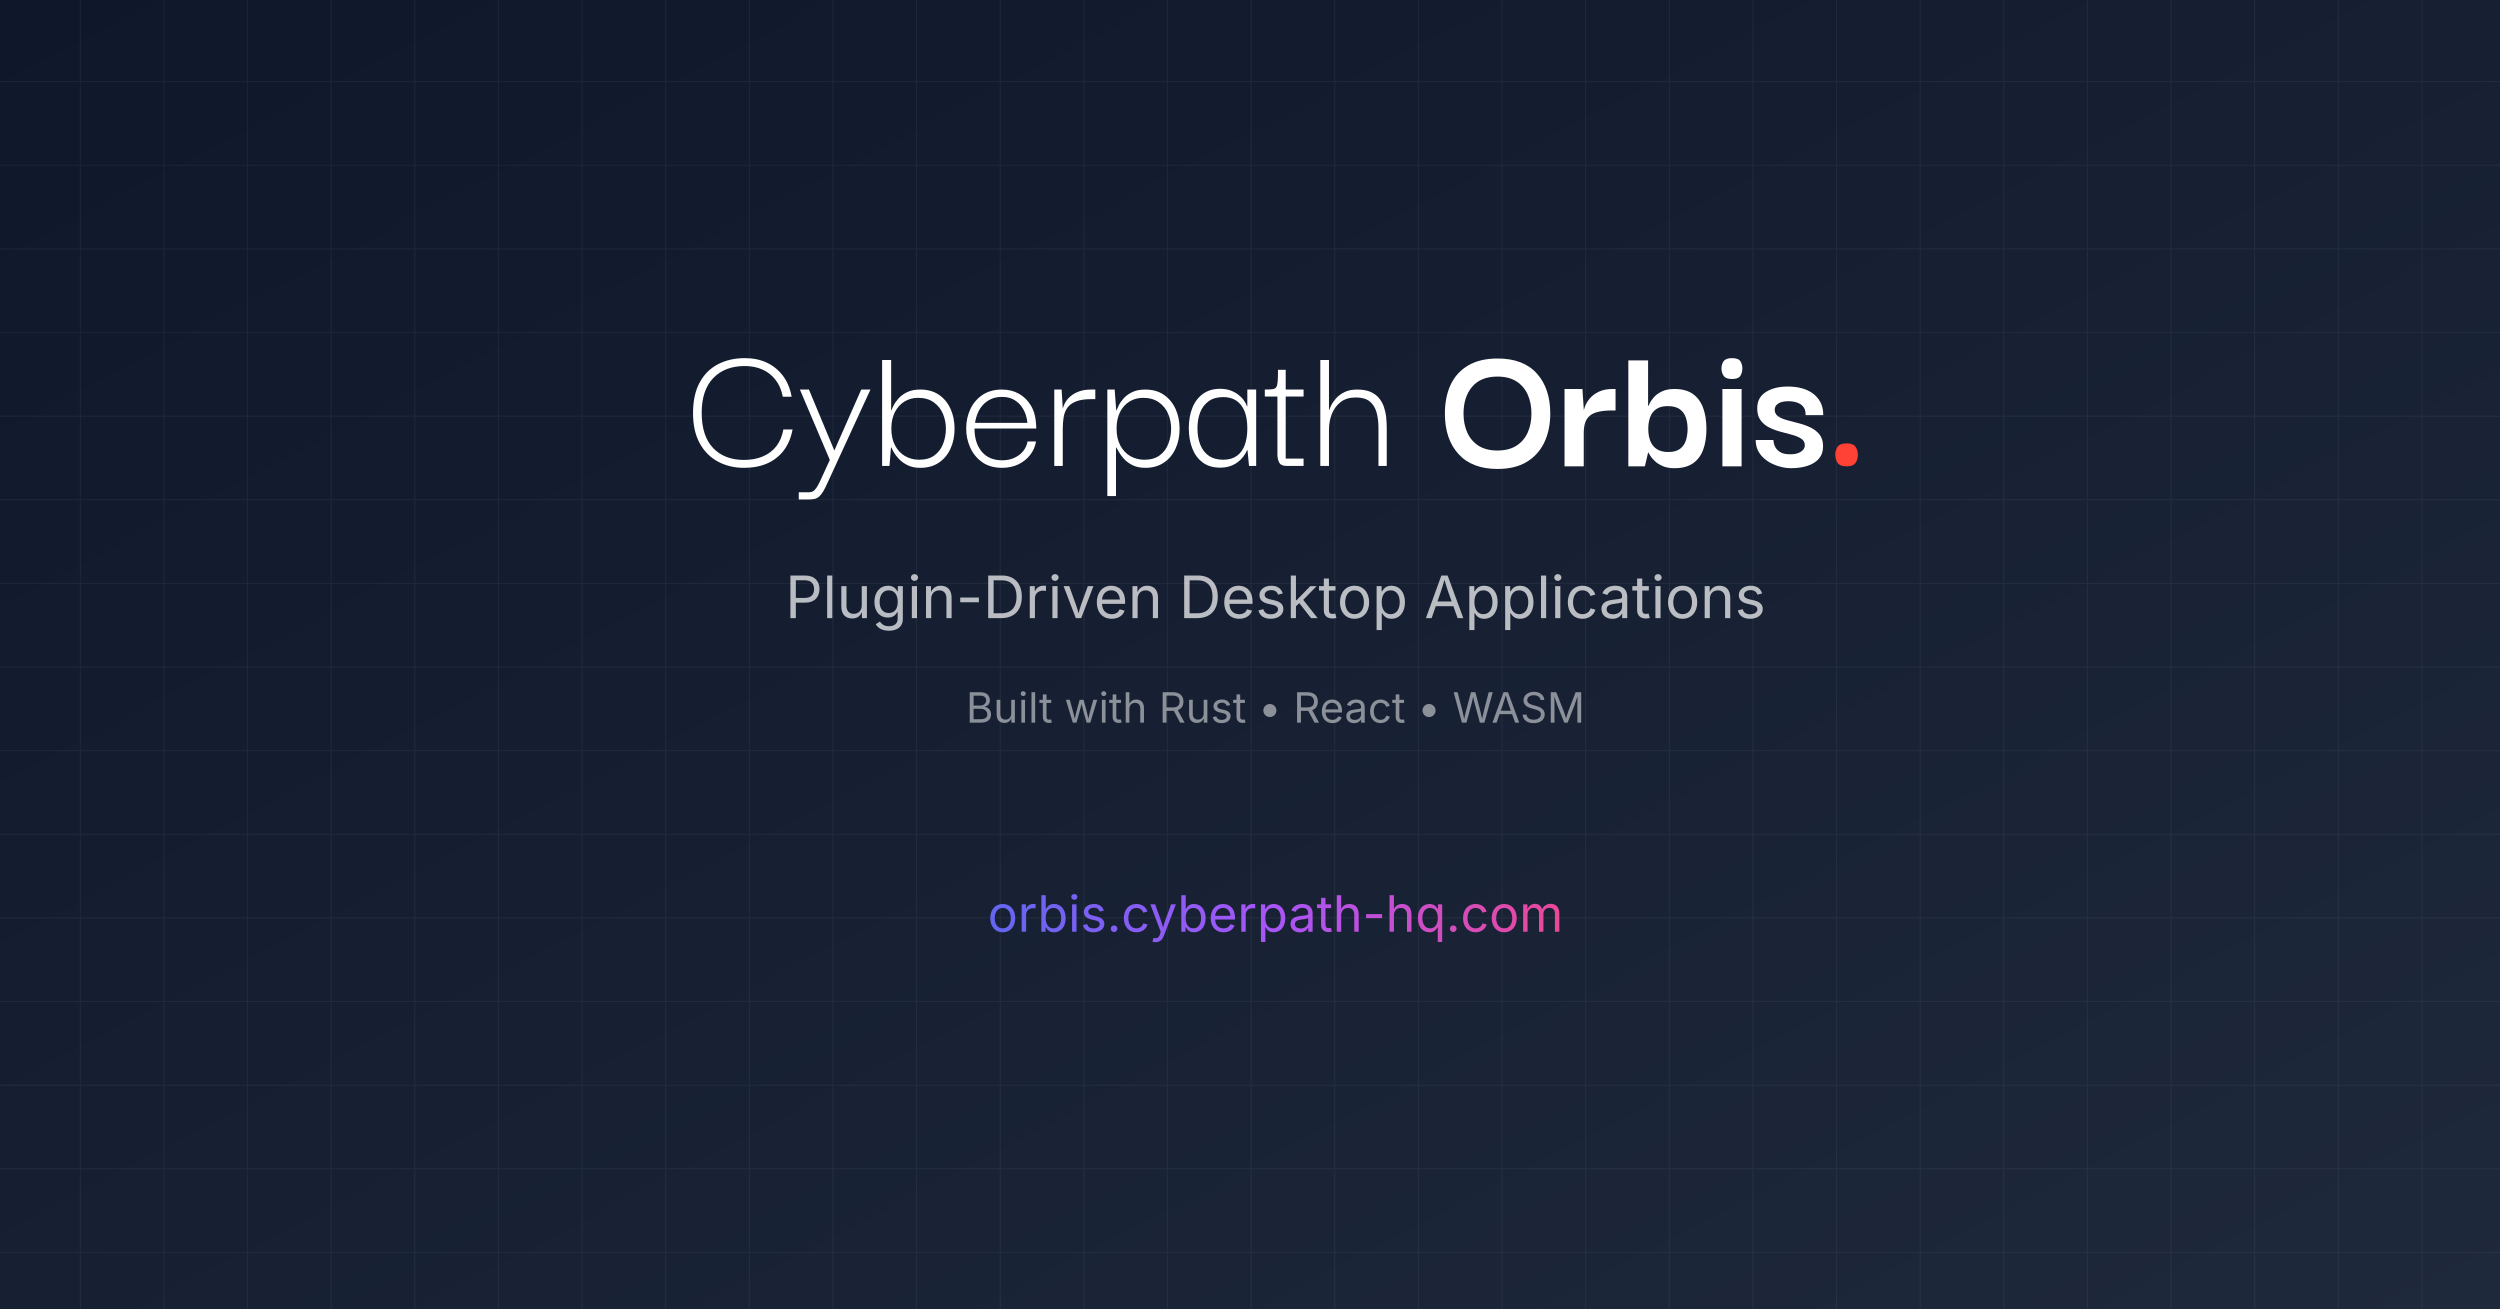
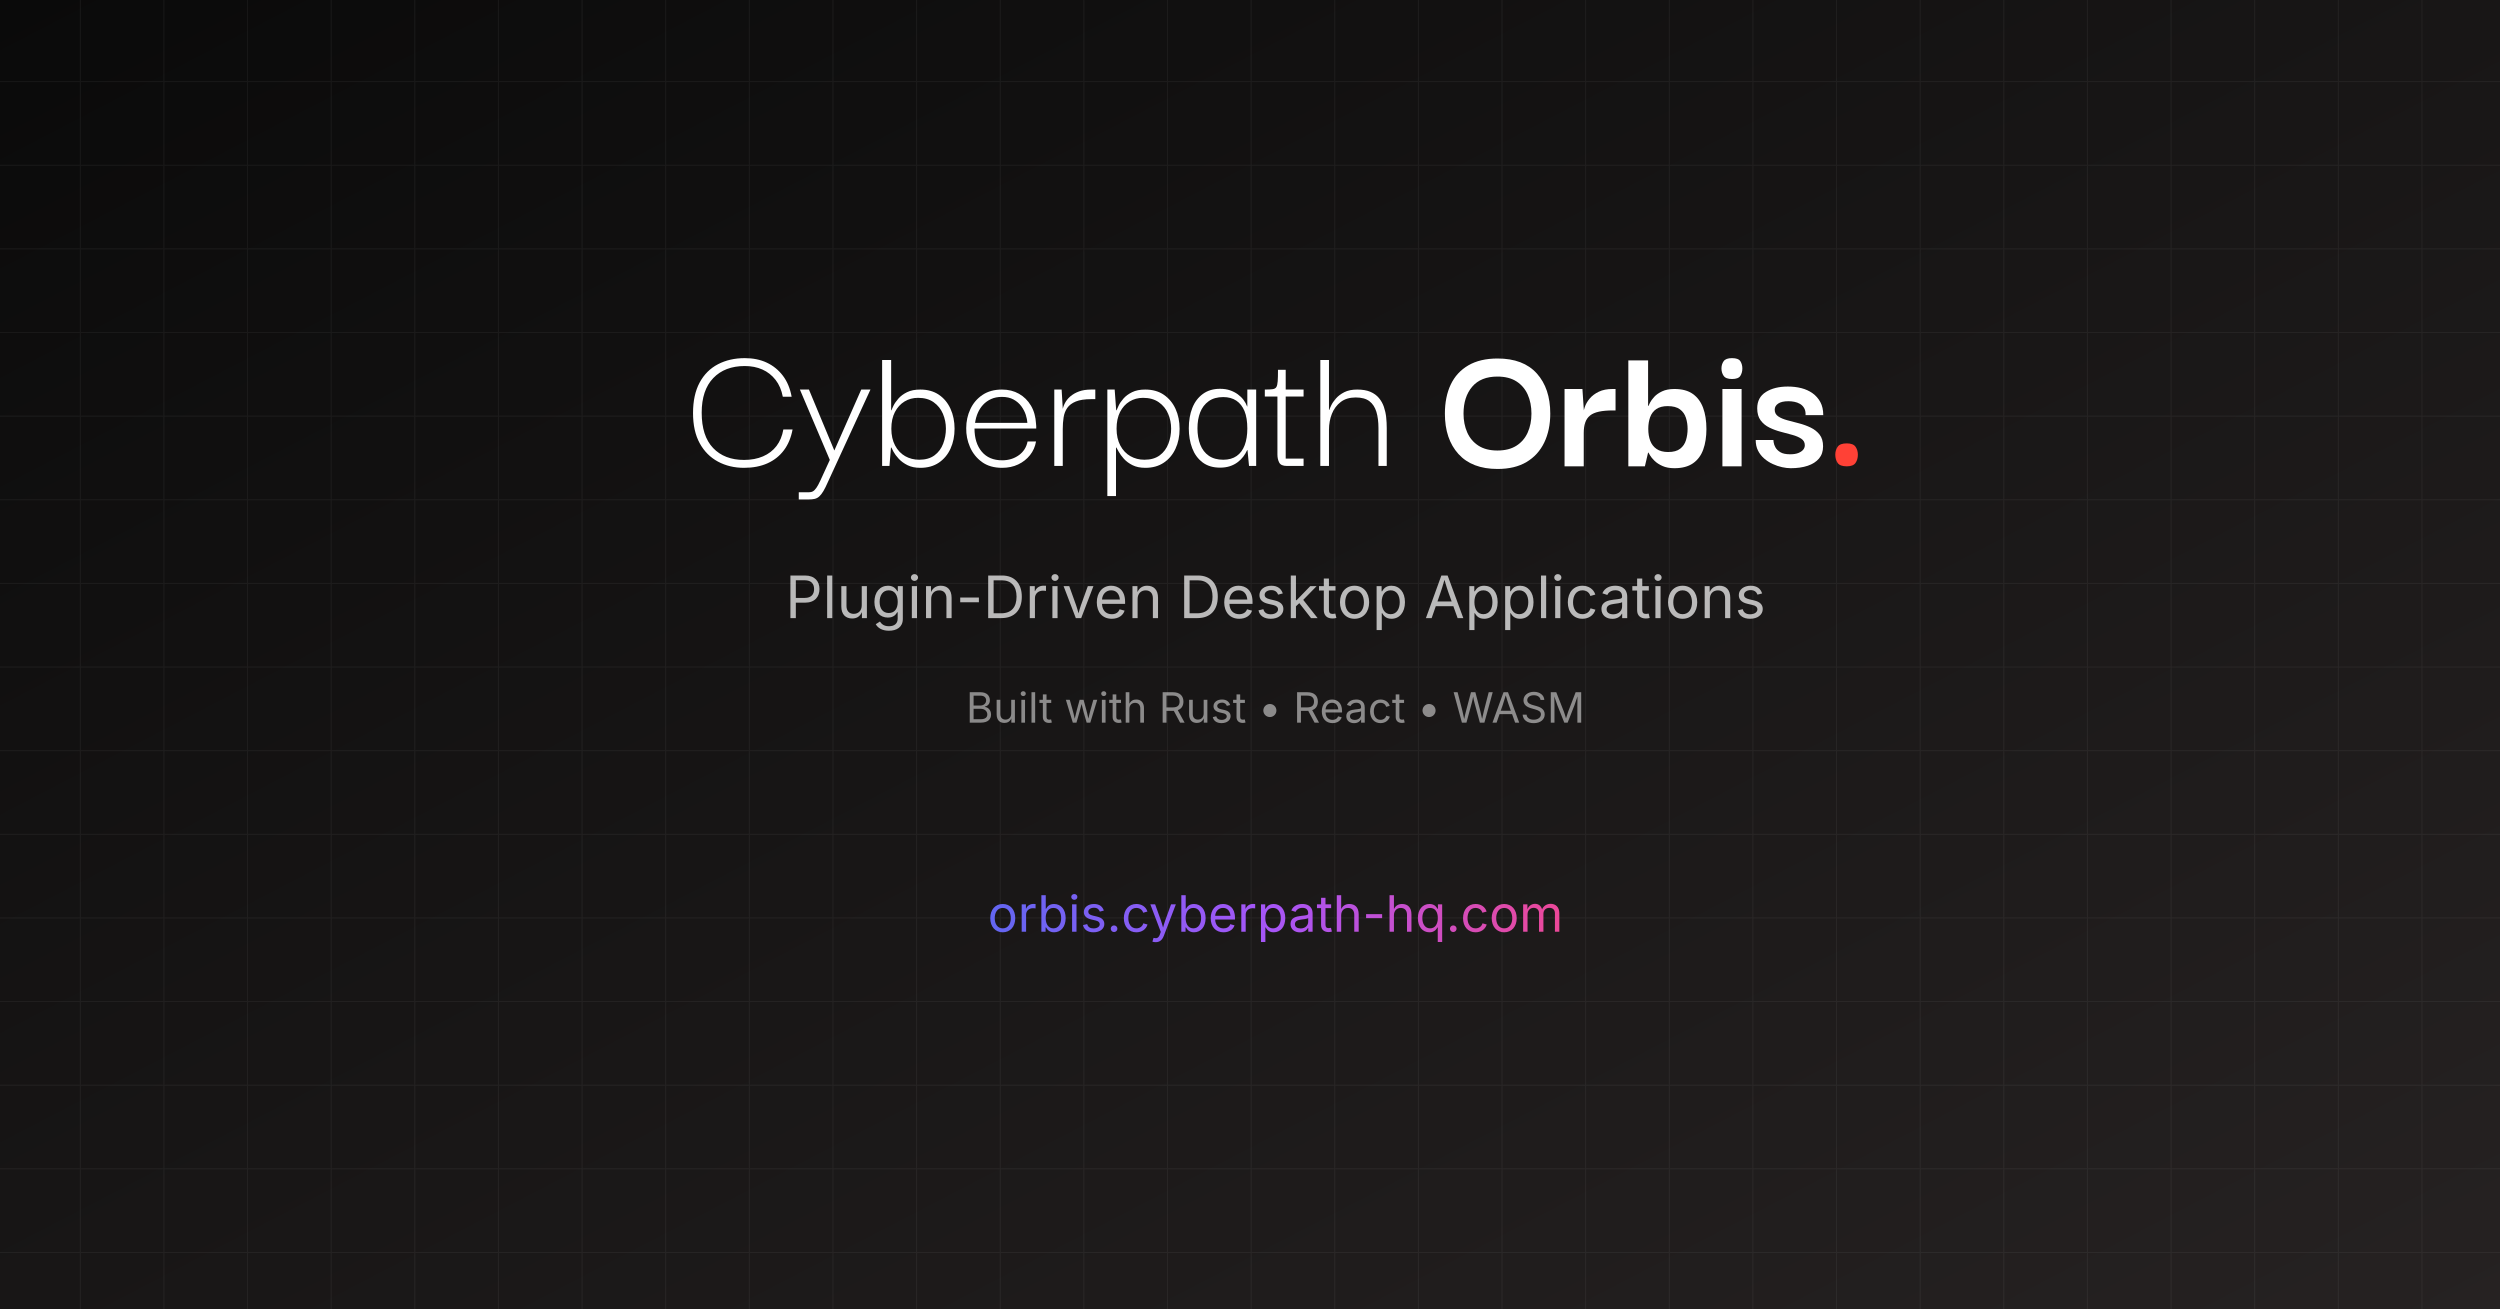
<svg xmlns="http://www.w3.org/2000/svg" viewBox="-351.829 -244.267 1195.715 626.037">
  <defs>
    <linearGradient id="bgGrad" x1="0%" y1="0%" x2="100%" y2="100%">
-       <stop offset="0" style="stop-color:#0f172a;stop-opacity:1" />
-       <stop offset="1" style="stop-color:#1e293b;stop-opacity:1" />
+       <stop offset="0" style="stop-color:#0a0a0a;stop-opacity:1" />
+       <stop offset="1" style="stop-color:#262222;stop-opacity:1" />
    </linearGradient>
    <linearGradient id="textGrad" x1="0%" y1="0%" x2="100%" y2="0%">
      <stop offset="0" style="stop-color:#6366f1;stop-opacity:1" />
      <stop offset="0.5" style="stop-color:#a855f7;stop-opacity:1" />
      <stop offset="1" style="stop-color:#ec4899;stop-opacity:1" />
    </linearGradient>
  </defs>
  <rect width="1200" height="630" fill="url(#bgGrad)" x="-353.68" y="-245.48" style="stroke-width: 1;" />
  <pattern id="grid" width="40" height="40" patternUnits="userSpaceOnUse" patternTransform="matrix(1, 0, 0, 1, -353.6758, -245.4778)">
    <path d="M 40 0 L 0 0 0 40" fill="none" stroke="rgba(255,255,255,0.05)" stroke-width="1" />
  </pattern>
  <rect width="1200" height="630" fill="url(#grid)" x="-353.68" y="-245.48" style="stroke-width: 1;" />
  <g transform="matrix(1, 0, 0, 1, 0.000512, -287.0277)">
    <g transform="matrix(1, 0, 0, 1, 3.97, -22.002)">
      <path d="M 0.06 288.52 Q -6.87 288.52 -12.405 285.55 Q -17.94 282.58 -21.135 276.775 Q -24.33 270.97 -24.33 262.33 Q -24.33 253.6 -21.18 247.75 Q -18.03 241.9 -12.405 238.975 Q -6.78 236.05 0.42 236.05 Q 6.36 236.05 10.95 238.21 Q 15.54 240.37 18.645 244.465 Q 21.75 248.56 22.83 254.5 L 18.6 254.5 Q 17.7 249.73 15.135 246.445 Q 12.57 243.16 8.835 241.495 Q 5.1 239.83 0.42 239.83 Q -9.12 239.83 -14.655 245.59 Q -20.19 251.35 -20.19 262.15 Q -20.19 273.31 -14.745 279.025 Q -9.3 284.74 0.06 284.74 Q 5.19 284.74 9.15 283.03 Q 13.11 281.32 15.585 278.08 Q 18.06 274.84 18.87 270.16 L 23.28 270.16 Q 22.2 276.01 19.14 280.105 Q 16.08 284.2 11.265 286.36 Q 6.45 288.52 0.06 288.52 Z" style="text-wrap-mode: nowrap; fill: rgb(255, 255, 255);" />
      <path d="M 26.24 303.64 L 26.24 300.22 L 30.92 300.22 Q 32.18 300.22 32.99 299.77 Q 33.8 299.32 34.655 298.105 Q 35.51 296.89 36.59 294.55 L 41.09 284.74 L 26.78 251.08 L 31.1 251.08 L 43.25 280.24 L 56.12 251.08 L 60.53 251.08 L 40.19 295.27 Q 39.02 297.97 38.03 299.635 Q 37.04 301.3 36.05 302.2 Q 35.06 303.1 33.845 303.37 Q 32.63 303.64 31.1 303.64 Z" style="text-wrap-mode: nowrap; fill: rgb(255, 255, 255);" />
      <path d="M 84.377 288.52 Q 80.777 288.52 78.257 287.26 Q 75.737 286 74.072 284.2 Q 72.407 282.4 71.552 280.825 Q 70.697 279.25 70.517 278.8 L 70.337 278.8 L 69.617 287.62 L 66.107 287.62 L 66.107 236.95 L 70.427 236.95 L 70.427 260.98 L 70.607 260.98 Q 70.787 260.35 71.552 258.775 Q 72.317 257.2 73.892 255.4 Q 75.467 253.6 78.032 252.34 Q 80.597 251.08 84.377 251.08 Q 89.597 251.08 93.242 253.555 Q 96.887 256.03 98.822 260.305 Q 100.757 264.58 100.757 269.8 Q 100.757 275.11 98.822 279.34 Q 96.887 283.57 93.242 286.045 Q 89.597 288.52 84.377 288.52 Z M 83.837 284.65 Q 88.337 284.65 91.172 282.535 Q 94.007 280.42 95.312 276.955 Q 96.617 273.49 96.617 269.8 Q 96.617 266.02 95.177 262.645 Q 93.737 259.27 90.767 257.155 Q 87.797 255.04 83.297 255.04 Q 79.697 255.04 76.817 256.795 Q 73.937 258.55 72.227 261.835 Q 70.517 265.12 70.517 269.8 Q 70.517 274.48 72.317 277.855 Q 74.117 281.23 77.132 282.94 Q 80.147 284.65 83.837 284.65 Z" style="text-wrap-mode: nowrap; fill: rgb(255, 255, 255);" />
      <path d="M 123.522 288.52 Q 117.672 288.52 113.847 285.73 Q 110.022 282.94 108.132 278.575 Q 106.242 274.21 106.332 269.53 Q 106.332 264.67 108.312 260.44 Q 110.292 256.21 114.117 253.645 Q 117.942 251.08 123.432 251.08 Q 128.022 251.08 131.577 253.105 Q 135.132 255.13 137.292 258.775 Q 139.452 262.42 139.722 267.46 Q 139.812 267.91 139.812 268.54 Q 139.812 269.17 139.812 269.71 L 110.292 269.71 Q 110.292 276.64 113.757 280.78 Q 117.222 284.92 123.522 284.92 Q 128.112 284.92 131.487 282.49 Q 134.862 280.06 135.672 275.92 L 139.722 275.92 Q 139.092 279.61 136.842 282.445 Q 134.592 285.28 131.172 286.9 Q 127.752 288.52 123.522 288.52 Z M 110.562 267.01 L 135.582 267.01 Q 135.492 265.3 134.817 263.185 Q 134.142 261.07 132.702 259.09 Q 131.262 257.11 128.967 255.85 Q 126.672 254.59 123.432 254.59 Q 120.462 254.59 118.212 255.625 Q 115.962 256.66 114.387 258.37 Q 112.812 260.08 111.867 262.285 Q 110.922 264.49 110.562 267.01 Z" style="text-wrap-mode: nowrap; fill: rgb(255, 255, 255);" />
      <path d="M 148.452 287.62 L 148.452 251.08 L 151.962 251.08 L 152.592 261.61 L 152.502 269.44 L 152.502 287.62 Z M 152.502 269.98 L 152.232 262.06 Q 152.412 259.9 153.357 257.92 Q 154.302 255.94 156.057 254.41 Q 157.812 252.88 160.287 251.98 Q 162.762 251.08 166.092 251.08 L 168.072 251.08 L 168.072 255.67 L 166.092 255.67 Q 161.502 255.67 158.757 256.795 Q 156.012 257.92 154.662 259.855 Q 153.312 261.79 152.907 264.4 Q 152.502 267.01 152.502 269.98 Z" style="text-wrap-mode: nowrap; fill: rgb(255, 255, 255);" />
      <path d="M 192.006 288.52 Q 188.406 288.52 185.886 287.26 Q 183.366 286 181.746 284.2 Q 180.126 282.4 179.271 280.825 Q 178.416 279.25 178.146 278.8 L 177.966 278.8 L 177.966 302.02 L 173.826 302.02 L 173.826 251.08 L 177.336 251.08 L 178.056 260.98 L 178.236 260.98 Q 178.506 260.35 179.226 258.775 Q 179.946 257.2 181.521 255.4 Q 183.096 253.6 185.661 252.34 Q 188.226 251.08 191.916 251.08 Q 197.226 251.08 200.871 253.6 Q 204.516 256.12 206.451 260.35 Q 208.386 264.58 208.386 269.89 Q 208.386 275.2 206.406 279.43 Q 204.426 283.66 200.781 286.09 Q 197.136 288.52 192.006 288.52 Z M 191.556 284.65 Q 196.056 284.65 198.891 282.535 Q 201.726 280.42 203.031 276.955 Q 204.336 273.49 204.336 269.8 Q 204.336 266.02 202.896 262.645 Q 201.456 259.27 198.441 257.155 Q 195.426 255.04 190.926 255.04 Q 187.326 255.04 184.446 256.795 Q 181.566 258.55 179.901 261.835 Q 178.236 265.12 178.236 269.8 Q 178.236 274.48 180.036 277.855 Q 181.836 281.23 184.851 282.94 Q 187.866 284.65 191.556 284.65 Z" style="text-wrap-mode: nowrap; fill: rgb(255, 255, 255);" />
      <path d="M 227.73 288.43 Q 222.69 288.43 219.36 285.91 Q 216.03 283.39 214.41 279.115 Q 212.79 274.84 212.79 269.62 Q 212.79 264.13 214.455 259.9 Q 216.12 255.67 219.495 253.195 Q 222.87 250.72 227.73 250.72 Q 230.43 250.72 232.5 251.44 Q 234.57 252.16 236.19 253.33 Q 237.81 254.5 238.935 255.985 Q 240.06 257.47 240.69 259.18 L 240.78 259.18 L 240.78 251.08 L 245.01 251.08 L 245.01 287.62 L 241.59 287.62 L 240.87 280.06 L 240.69 280.06 Q 239.97 281.68 238.845 283.165 Q 237.72 284.65 236.1 285.865 Q 234.48 287.08 232.41 287.755 Q 230.34 288.43 227.73 288.43 Z M 229.26 284.65 Q 233.13 284.65 235.695 282.85 Q 238.26 281.05 239.52 277.675 Q 240.78 274.3 240.78 269.71 Q 240.78 264.67 239.43 261.385 Q 238.08 258.1 235.515 256.39 Q 232.95 254.68 229.26 254.68 Q 225.03 254.68 222.285 256.66 Q 219.54 258.64 218.235 261.97 Q 216.93 265.3 216.93 269.62 Q 216.93 274.03 218.28 277.45 Q 219.63 280.87 222.375 282.76 Q 225.12 284.65 229.26 284.65 Z" style="text-wrap-mode: nowrap; fill: rgb(255, 255, 255);" />
      <path d="M 259.674 287.62 Q 256.884 287.62 256.029 286 Q 255.174 284.38 255.174 282.13 L 255.174 253.69 L 259.134 253.69 L 259.134 284.11 L 267.684 284.11 L 267.684 287.62 Z M 249.144 254.41 L 249.144 251.08 Q 251.574 251.08 252.879 250.9 Q 254.184 250.72 254.679 249.865 Q 255.174 249.01 255.309 247.075 Q 255.444 245.14 255.444 241.63 L 259.134 241.63 L 259.134 251.08 L 267.684 251.08 L 267.684 254.41 Z" style="text-wrap-mode: nowrap; fill: rgb(255, 255, 255);" />
      <path d="M 275.691 287.62 L 275.691 236.95 L 279.831 236.95 L 279.831 260.8 L 280.011 260.8 Q 280.191 260.17 280.911 258.64 Q 281.631 257.11 283.161 255.355 Q 284.691 253.6 287.166 252.34 Q 289.641 251.08 293.331 251.08 Q 297.111 251.08 299.631 252.16 Q 302.151 253.24 303.726 255.13 Q 305.301 257.02 306.111 259.405 Q 306.921 261.79 307.191 264.355 Q 307.461 266.92 307.461 269.53 L 307.461 287.62 L 303.501 287.62 L 303.501 269.53 Q 303.501 265.03 302.511 261.745 Q 301.521 258.46 299.181 256.66 Q 296.841 254.86 292.611 254.86 Q 288.291 254.86 285.456 257.02 Q 282.621 259.18 281.226 262.69 Q 279.831 266.2 279.831 270.34 L 279.831 287.62 Z" style="text-wrap-mode: nowrap; fill: rgb(255, 255, 255);" />
    </g>
    <g transform="matrix(1, 0, 0, 1, 3.97, -21.82199)">
      <g>
        <path d="M 360.473 288.88 Q 348.233 288.88 341.753 281.725 Q 335.273 274.57 335.273 262.42 Q 335.273 254.41 338.063 248.515 Q 340.853 242.62 346.478 239.335 Q 352.103 236.05 360.473 236.05 Q 372.803 236.05 379.238 243.205 Q 385.673 250.36 385.673 262.42 Q 385.673 270.25 382.793 276.235 Q 379.913 282.22 374.333 285.55 Q 368.753 288.88 360.473 288.88 Z M 360.383 280.06 Q 365.873 280.06 369.473 277.765 Q 373.073 275.47 374.873 271.465 Q 376.673 267.46 376.673 262.42 Q 376.673 257.29 374.873 253.285 Q 373.073 249.28 369.473 246.985 Q 365.873 244.69 360.383 244.69 Q 352.463 244.69 348.323 249.55 Q 344.183 254.41 344.183 262.42 Q 344.183 267.37 345.938 271.375 Q 347.693 275.38 351.293 277.72 Q 354.893 280.06 360.383 280.06 Z" style="text-wrap-mode: nowrap; fill: rgb(255, 255, 255);" />
        <path d="M 392.503 287.62 L 392.503 250.63 L 401.053 250.63 L 401.773 261.43 L 401.683 269.35 L 401.683 287.62 Z M 401.683 271.69 L 401.413 263.5 Q 401.413 261.61 402.133 259.405 Q 402.853 257.2 404.518 255.22 Q 406.183 253.24 408.883 251.935 Q 411.583 250.63 415.543 250.63 L 416.893 250.63 L 416.893 260.89 L 415.543 260.89 Q 411.673 260.89 408.973 261.475 Q 406.273 262.06 404.698 263.32 Q 403.123 264.58 402.403 266.65 Q 401.683 268.72 401.683 271.69 Z" style="text-wrap-mode: nowrap; fill: rgb(255, 255, 255);" />
        <path d="M 445.059 288.52 Q 441.729 288.52 439.389 287.485 Q 437.049 286.45 435.564 285.01 Q 434.079 283.57 433.404 282.4 Q 432.729 281.23 432.639 281.05 L 432.459 281.05 L 430.929 287.62 L 423.009 287.62 L 423.009 236.95 L 432.459 236.95 L 432.459 258.73 L 432.639 258.73 Q 432.729 258.46 433.359 257.2 Q 433.989 255.94 435.384 254.41 Q 436.779 252.88 439.164 251.755 Q 441.549 250.63 445.059 250.63 Q 450.549 250.63 453.879 253.015 Q 457.209 255.4 458.784 259.675 Q 460.359 263.95 460.359 269.8 Q 460.359 275.38 458.829 279.61 Q 457.299 283.84 453.924 286.18 Q 450.549 288.52 445.059 288.52 Z M 442.089 280.78 Q 445.779 280.78 447.804 279.205 Q 449.829 277.63 450.594 275.065 Q 451.359 272.5 451.359 269.71 Q 451.359 266.92 450.549 264.4 Q 449.739 261.88 447.669 260.35 Q 445.599 258.82 441.819 258.82 Q 438.489 258.82 436.419 260.215 Q 434.349 261.61 433.449 264.085 Q 432.549 266.56 432.549 269.71 Q 432.549 272.95 433.494 275.425 Q 434.439 277.9 436.554 279.34 Q 438.669 280.78 442.089 280.78 Z" style="text-wrap-mode: nowrap; fill: rgb(255, 255, 255);" />
        <path d="M 468.002 287.62 L 468.002 250.63 L 477.182 250.63 L 477.182 287.62 Z M 472.592 245.86 Q 469.622 245.86 468.587 244.33 Q 467.552 242.8 467.552 240.82 Q 467.552 238.84 468.587 237.355 Q 469.622 235.87 472.592 235.87 Q 475.652 235.87 476.597 237.355 Q 477.542 238.84 477.542 240.82 Q 477.542 242.8 476.597 244.33 Q 475.652 245.86 472.592 245.86 Z" style="text-wrap-mode: nowrap; fill: rgb(255, 255, 255);" />
        <path d="M 500.669 288.52 Q 498.779 288.52 496.529 288.025 Q 494.279 287.53 492.029 286.495 Q 489.779 285.46 487.934 283.84 Q 486.089 282.22 485.009 280.06 Q 483.929 277.9 483.929 275.02 L 492.389 275.02 Q 492.389 275.11 492.524 276.19 Q 492.659 277.27 493.379 278.575 Q 494.099 279.88 495.719 280.87 Q 497.339 281.86 500.399 281.86 Q 502.829 281.86 504.359 281.23 Q 505.889 280.6 506.654 279.655 Q 507.419 278.71 507.419 277.54 Q 507.419 275.56 505.754 274.435 Q 504.089 273.31 501.479 272.59 Q 498.869 271.87 495.944 271.105 Q 493.019 270.34 490.454 269.08 Q 487.889 267.82 486.269 265.615 Q 484.649 263.41 484.649 259.9 Q 484.649 254.68 488.789 252.07 Q 492.929 249.46 499.319 249.46 Q 502.739 249.46 505.754 250.225 Q 508.769 250.99 511.109 252.655 Q 513.449 254.32 514.844 256.885 Q 516.239 259.45 516.239 263.14 L 507.779 263.14 Q 507.869 261.07 507.104 259.765 Q 506.339 258.46 505.079 257.74 Q 503.819 257.02 502.379 256.75 Q 500.939 256.48 499.589 256.48 Q 496.349 256.48 494.684 257.605 Q 493.019 258.73 493.019 260.53 Q 493.019 262.6 494.684 263.725 Q 496.349 264.85 499.004 265.57 Q 501.659 266.29 504.629 267.055 Q 507.599 267.82 510.209 269.08 Q 512.819 270.34 514.484 272.455 Q 516.149 274.57 516.149 278.08 Q 516.149 281.59 514.214 283.885 Q 512.279 286.18 508.814 287.35 Q 505.349 288.52 500.669 288.52 Z" style="text-wrap-mode: nowrap; fill: rgb(255, 255, 255);" />
      </g>
      <path d="M 527.486 287.62 Q 524.246 287.62 523.121 286 Q 521.996 284.38 521.996 282.04 Q 521.996 279.88 523.121 278.26 Q 524.246 276.64 527.486 276.64 Q 530.546 276.64 531.671 278.26 Q 532.796 279.88 532.796 282.04 Q 532.796 284.38 531.671 286 Q 530.546 287.62 527.486 287.62 Z" style="text-wrap-mode: nowrap; fill: rgb(255, 65, 54);">
        </path>
    </g>
  </g>
  <g transform="matrix(1, 0, 0, 1, 11.87951, -123.1618)">
    <text x="246.324" y="174.522" text-anchor="middle" fill="rgba(255,255,255,0.7)" font-family="system-ui, -apple-system, sans-serif" font-size="28" style="white-space: pre; stroke-width: 1; font-size: 28px;">Plugin-Driven Desktop Applications</text>
    <text x="246.324" y="224.522" text-anchor="middle" fill="rgba(255,255,255,0.5)" font-family="system-ui, -apple-system, sans-serif" font-size="20" style="white-space: pre; stroke-width: 1; font-size: 20px;">Built with Rust • React • WASM</text>
    <text x="246.324" y="324.522" text-anchor="middle" fill="url(#textGrad)" font-family="system-ui, -apple-system, sans-serif" font-size="24" style="white-space: pre; stroke-width: 1; font-size: 24px;">orbis.cyberpath-hq.com</text>
  </g>
</svg>
